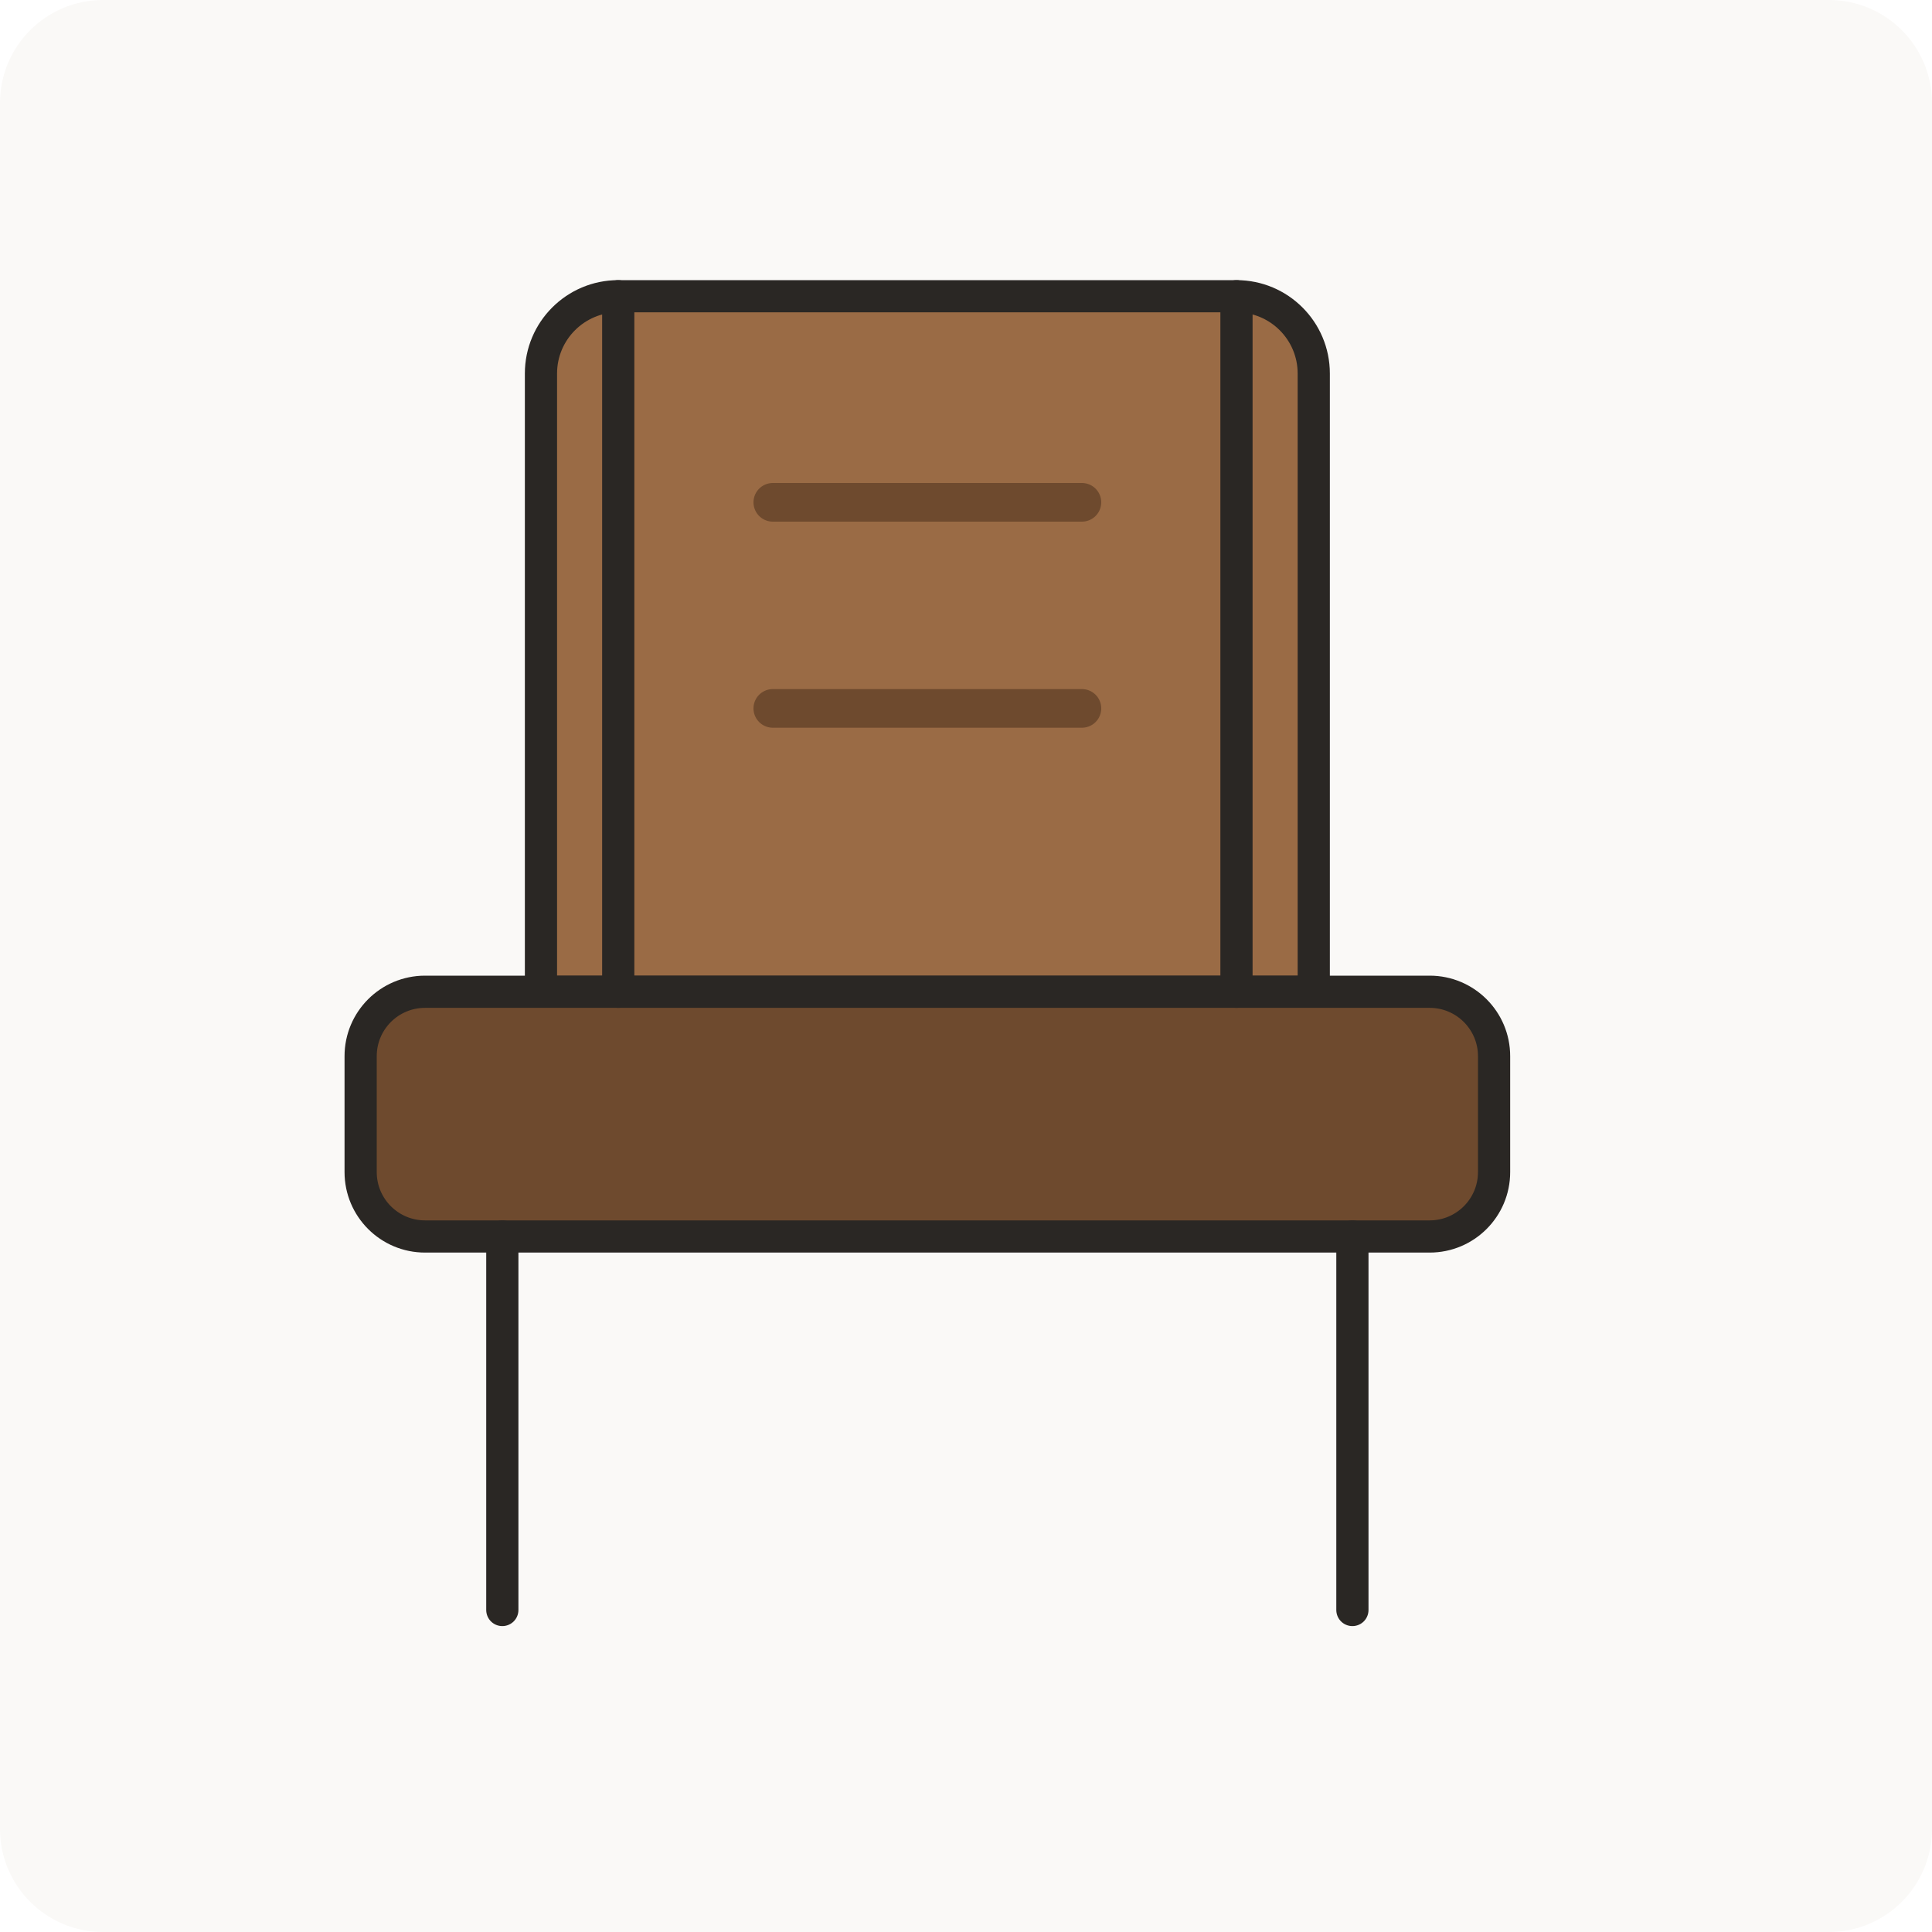
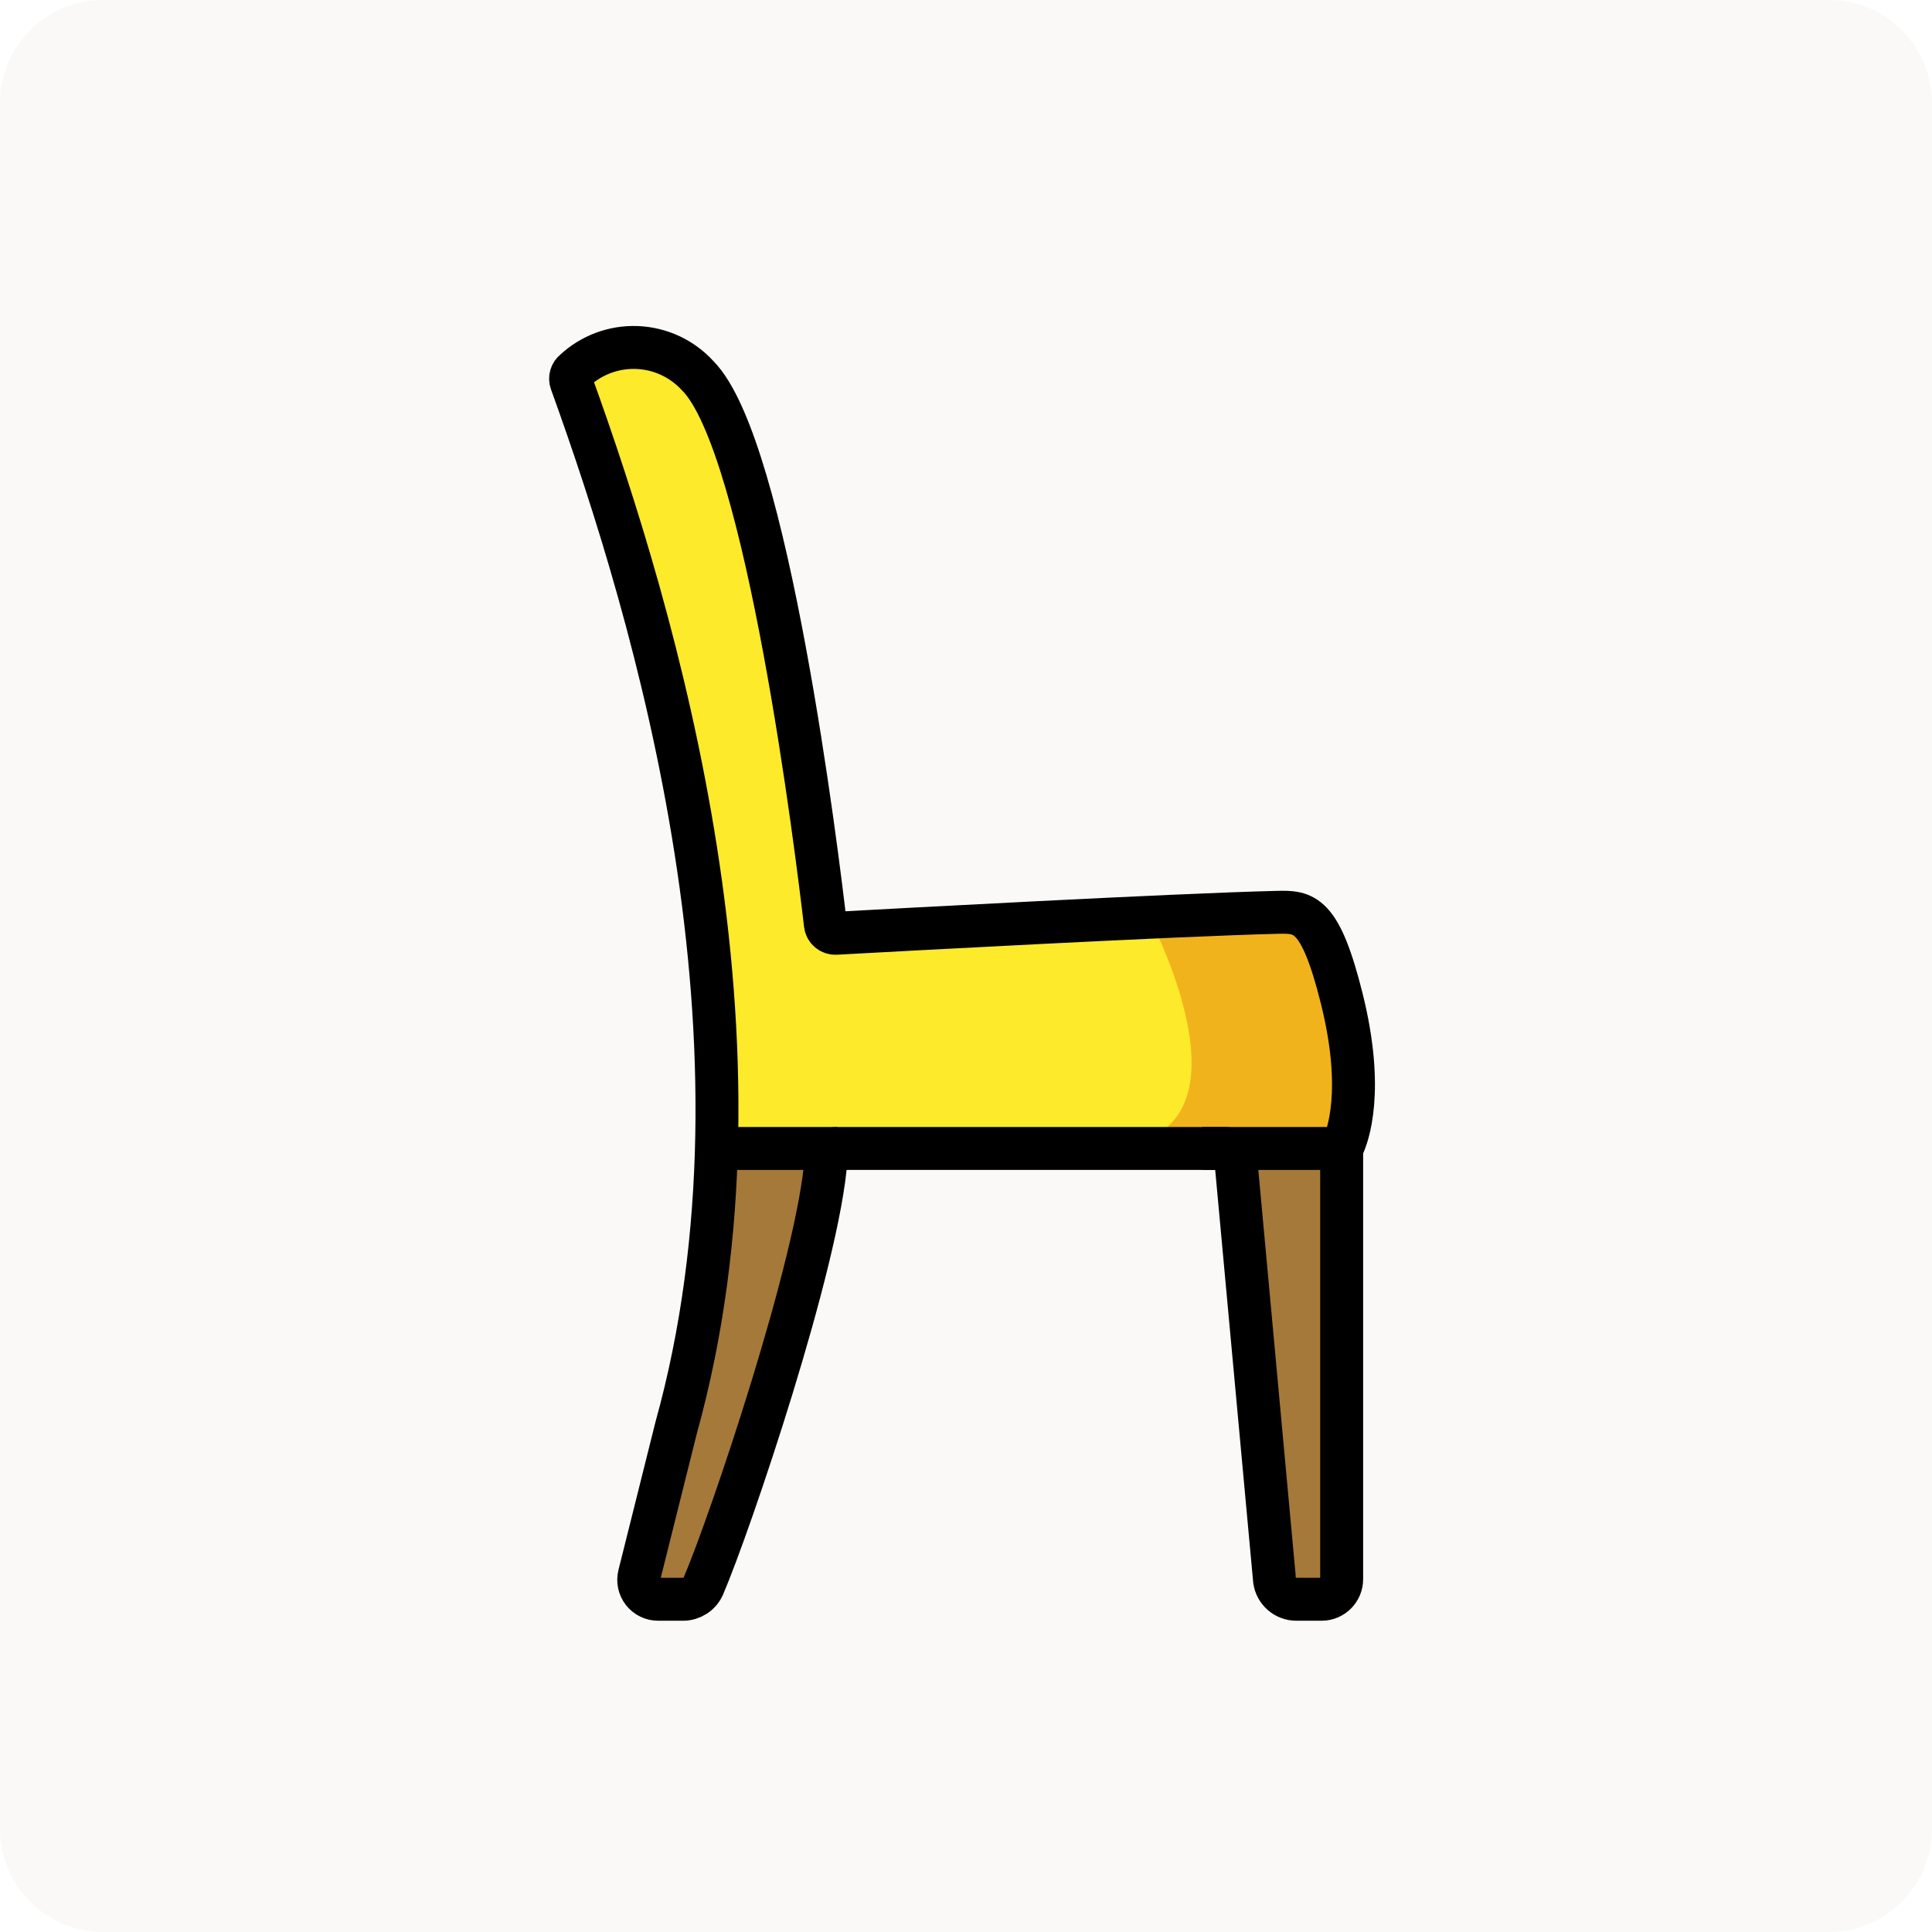
<svg xmlns="http://www.w3.org/2000/svg" width="300" height="300" viewBox="0 0 300 300" role="img">
  <rect width="300" height="300" fill="#FAF9F7" rx="16" />
-   <g fill="none" stroke="#2A2724" stroke-width="5" stroke-linejoin="round" stroke-linecap="round">
-     <path d="M96 46 h96 a12 12 0 0 1 12 12 v96 h-120 V58 a12 12 0 0 1 12-12 z" fill="#9A6B45" />
-     <g stroke="#6E4A2E" stroke-width="6">
-       <path d="M120 78 h48" />
-       <path d="M120 110 h48" />
+   <svg x="30" y="30" width="240" height="240" viewBox="0 0 72 72">
+     <g id="color">
+       <path fill="#a57939" d="M17.5,8.5c4,11,10,31,5,49l-2,8h2s7-16,7-21h19l3,21h2v-21s1.237-2.053,0-7c-1-4-1.75-4.03-3-4-5.255.125-21,1-21,1s-2.465-22.465-6-26C20.5,5.5,17.5,8.5,17.5,8.5Z" />
+       <path fill="#fcea2b" d="M24.587,44H54s.534-1.07-1-7.206c-1-4-.144-3.53-8.572-3.265S29.5,34.5,29.5,34.5s-1.855-15.283-4.564-23.028C24.366,9.842,21.842,5.402,18,8a2.456,2.456,0,0,0,0,1C23.866,25.822,24.587,44,24.587,44Z" />
+       <path fill="#f1b31c" d="M44.587,44H54c.231-3.732-.22-7.161-2-10l-7.572-.471S49,42,44.587,44Z" />
    </g>
-     <path d="M66 154 h156 a10 10 0 0 1 10 10 v18 a10 10 0 0 1-10 10 H66 a10 10 0 0 1-10-10 v-18 a10 10 0 0 1 10-10 z" fill="#6E4A2E" />
-     <path d="M78 192 v58" />
-     <path d="M210 192 v58" />
-     <path d="M96 154 v-108" />
-     <path d="M192 154 v-108" />
-   </g>
+     <g id="line">
+       <path fill="none" stroke="#000" stroke-linecap="round" stroke-linejoin="round" stroke-width="2" d="M17.759,8.273a.464.464,0,0,0-.152.524C21.606,19.857,27.455,39.661,22.5,57.5l-1.719,6.877A.903.903,0,0,0,21.657,65.5h1.159a1.032,1.032,0,0,0,.953-.625c1.244-2.904,5.385-15.143,5.714-19.924a.474.474,0,0,1,.47-.451H48.09a.472.472,0,0,1,.468.406L50.374,64.62a1.025,1.025,0,0,0,1.015.88h1.176a.935.935,0,0,0,.935-.935V44.615a.493.493,0,0,1,.051-.213c.22-.46,1.032-2.573-.051-6.902-1-4-1.75-4.03-3-4-4.734.113-17.986.834-20.563.976a.465.465,0,0,1-.488-.418C29.083,30.897,26.742,11.742,23.5,8.5A4.041,4.041,0,0,0,17.759,8.273Z" />
+       <line x1="30" x2="24.5" y1="44.5" y2="44.5" fill="none" stroke="#000" stroke-miterlimit="10" stroke-width="2" />
+       <line x1="54" x2="47" y1="44.5" y2="44.5" fill="none" stroke="#000" stroke-miterlimit="10" stroke-width="2" />
+     </g>
+   </svg>
</svg>
